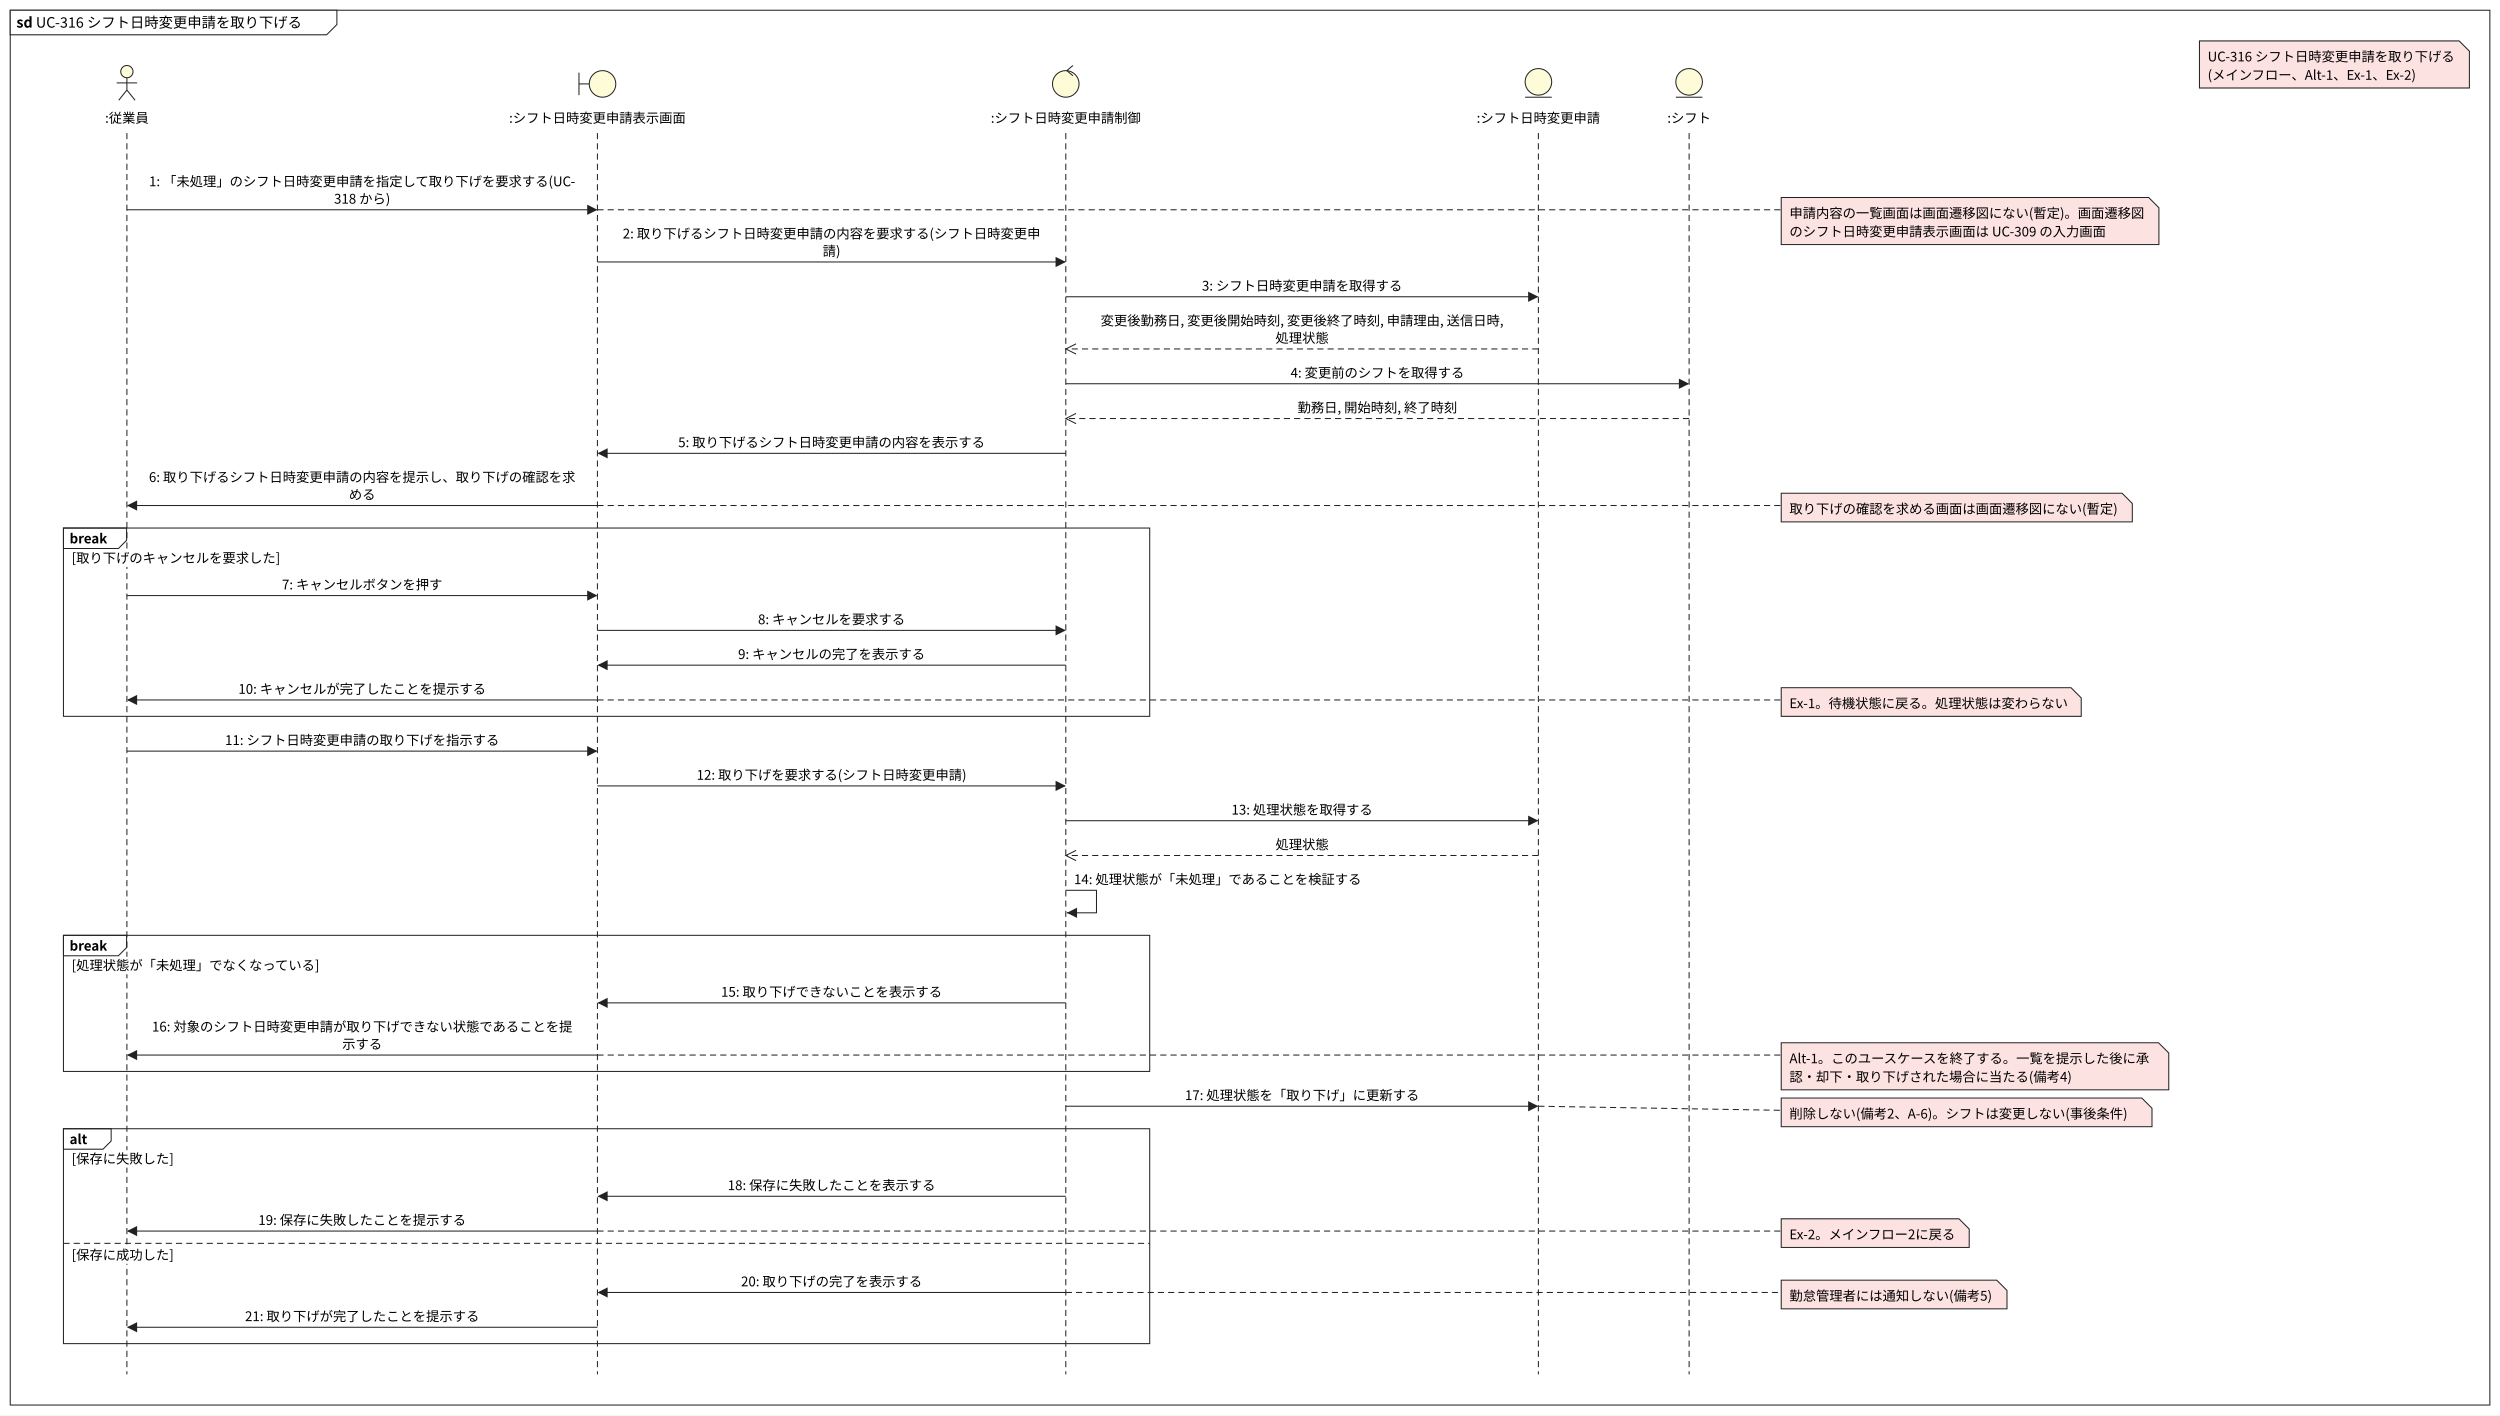
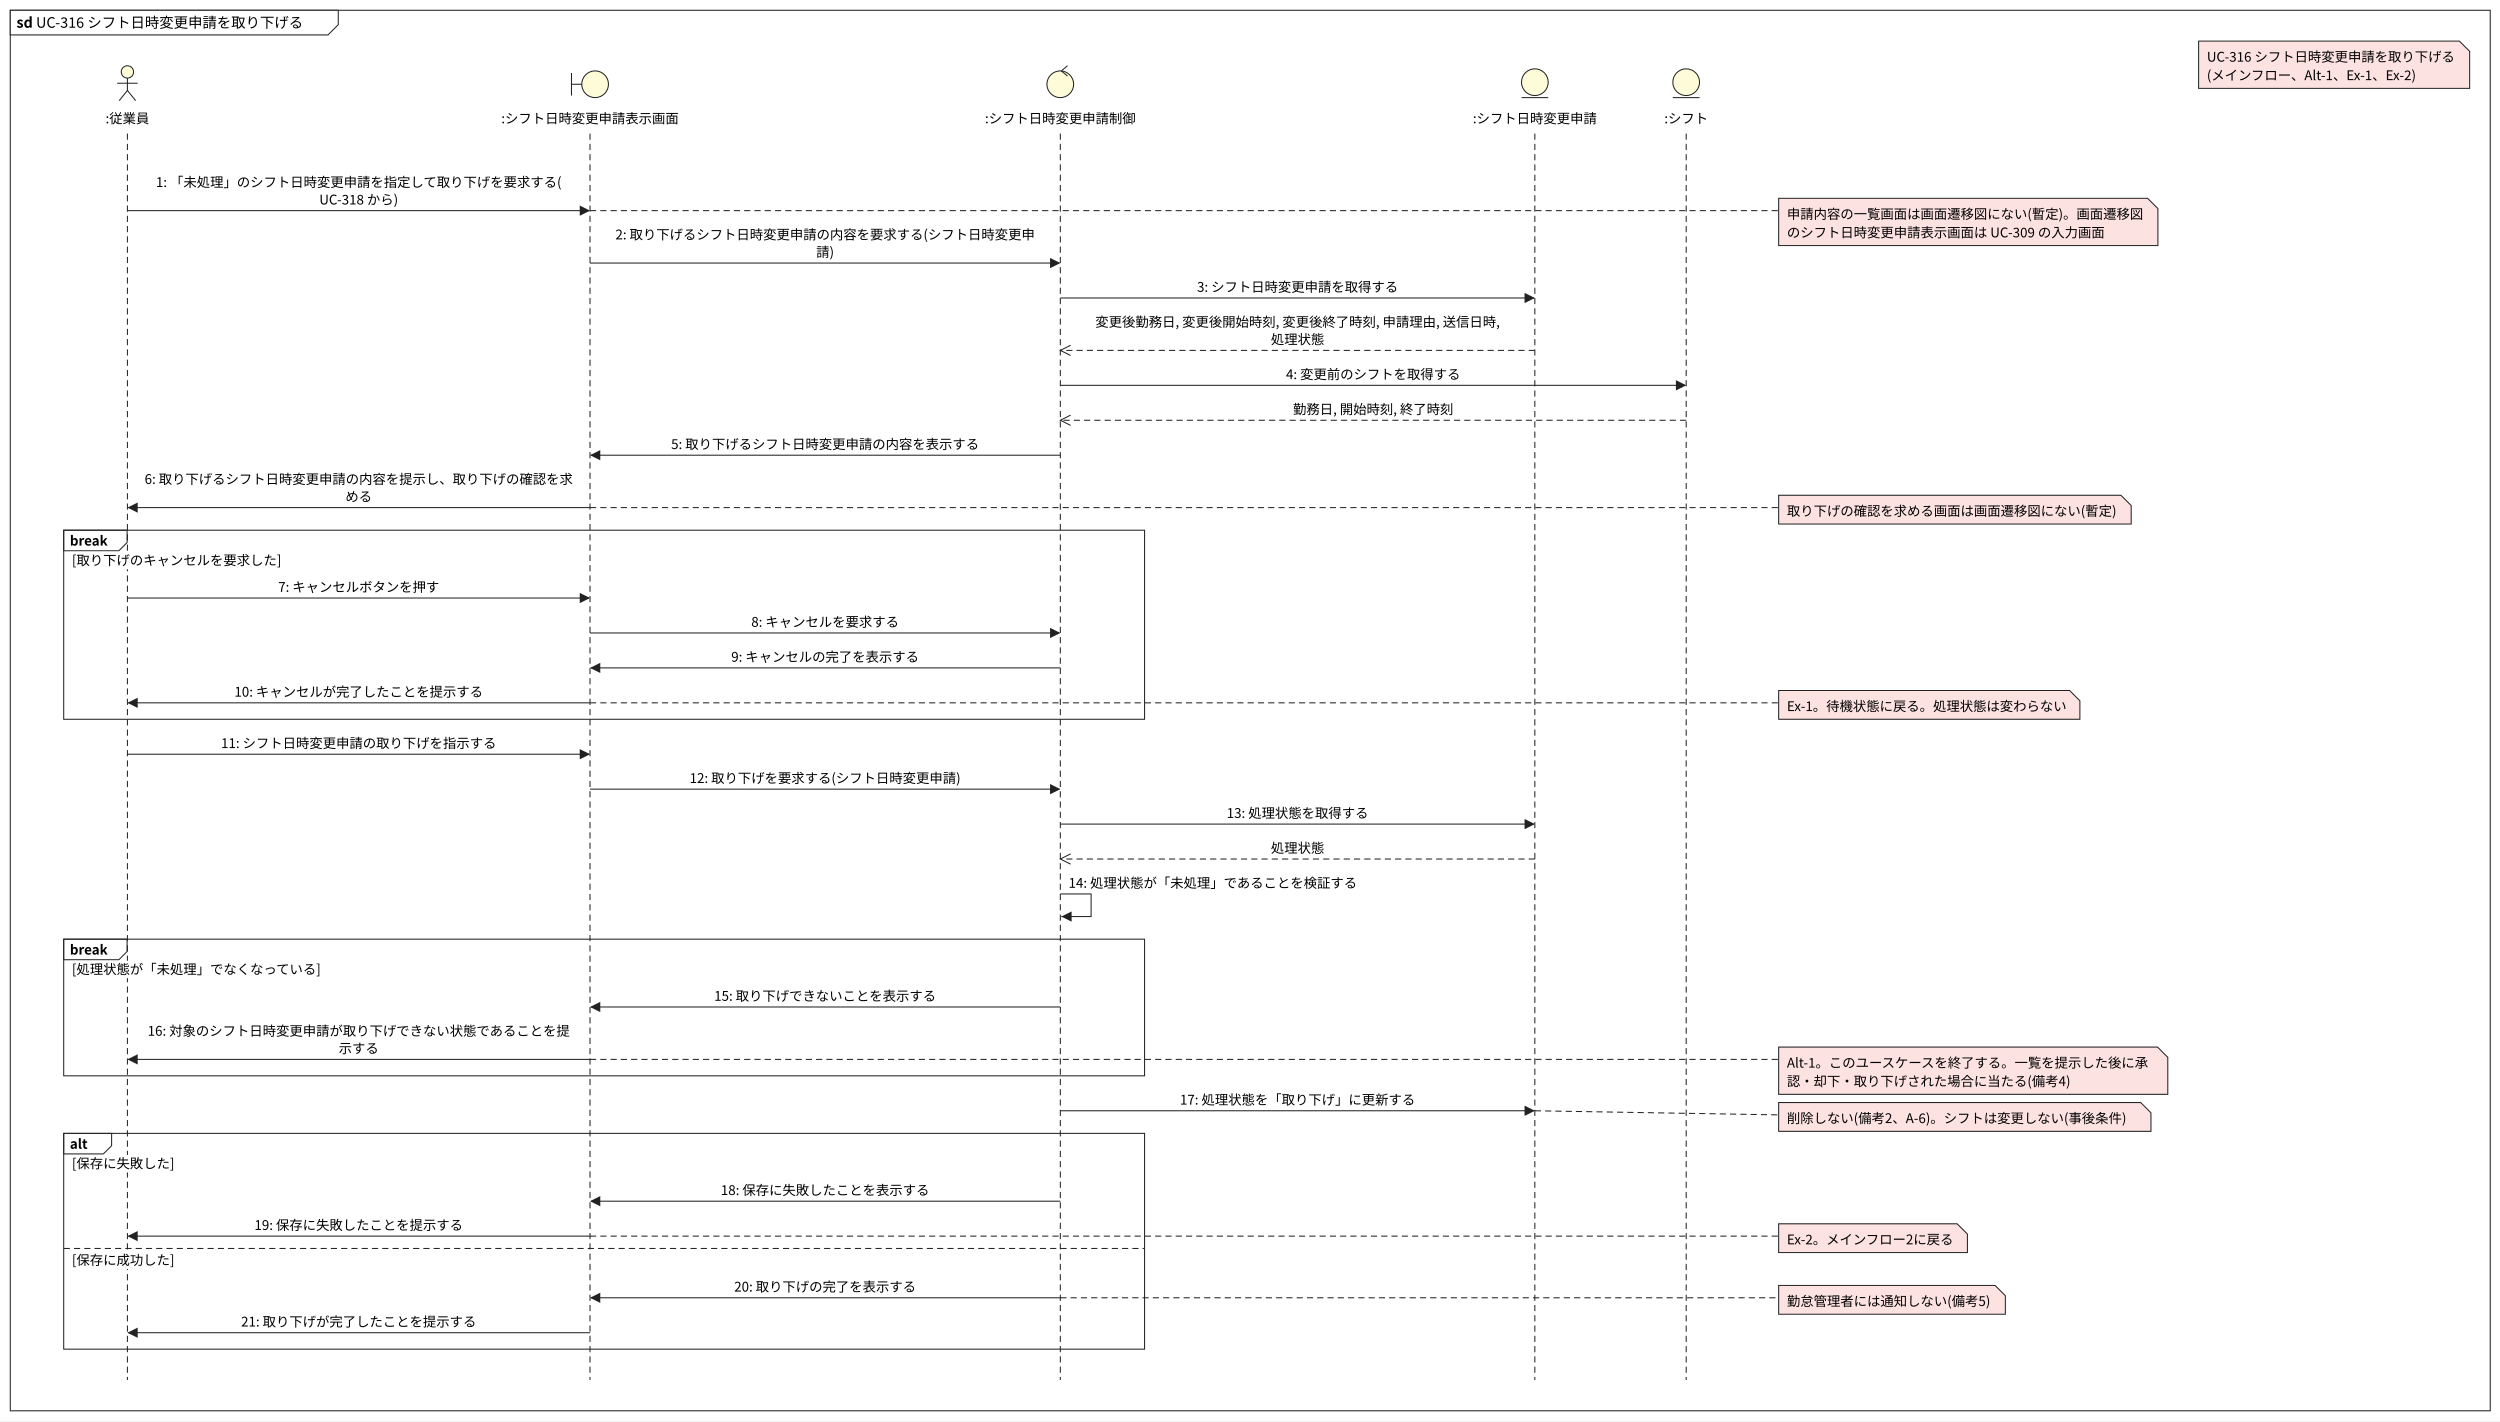
- <svg xmlns="http://www.w3.org/2000/svg" width="2443" height="1383" viewBox="0 0 2443 1383" font-family="'Noto Sans CJK JP','Noto Sans JP','Hiragino Sans','Yu Gothic','Meiryo','IPAGothic',sans-serif">
+ <svg xmlns="http://www.w3.org/2000/svg" width="2433" height="1383" viewBox="0 0 2433 1383" font-family="'Noto Sans CJK JP','Noto Sans JP','Hiragino Sans','Yu Gothic','Meiryo','IPAGothic',sans-serif">
  <rect width="100%" height="100%" fill="#fff" />
-   <rect x="10" y="10" width="2423.1" height="1363.0" fill="none" stroke="#222" />
+   <rect x="10" y="10" width="2413.5" height="1363.0" fill="none" stroke="#222" />
  <path d="M10 10 H329.2 V24 L319.2 34 H10 Z" fill="#fff" stroke="#222" />
-   <line x1="124.0" y1="205.0" x2="582.8" y2="205.0" stroke="#222" stroke-width="1" />
-   <polygon points="583.8,205.0 573.8,200.0 573.8,210.0" fill="#222" />
-   <line x1="583.8" y1="205.0" x2="1740.6" y2="205.0" stroke="#222" stroke-width="1" stroke-dasharray="6 4" />
-   <line x1="583.8" y1="256.0" x2="1040.5" y2="256.0" stroke="#222" stroke-width="1" />
-   <polygon points="1041.5,256.0 1031.5,251.0 1031.5,261.0" fill="#222" />
-   <line x1="1041.5" y1="290.0" x2="1502.3" y2="290.0" stroke="#222" stroke-width="1" />
-   <polygon points="1503.3,290.0 1493.3,285.0 1493.3,295.0" fill="#222" />
-   <line x1="1503.3" y1="341.0" x2="1042.5" y2="341.0" stroke="#222" stroke-width="1" stroke-dasharray="6 4" />
-   <polyline points="1051.5,336.0 1041.5,341.0 1051.5,346.0" fill="none" stroke="#222" />
-   <line x1="1041.5" y1="375.0" x2="1649.6" y2="375.0" stroke="#222" stroke-width="1" />
-   <polygon points="1650.6,375.0 1640.6,370.0 1640.6,380.0" fill="#222" />
-   <line x1="1650.6" y1="409.0" x2="1042.5" y2="409.0" stroke="#222" stroke-width="1" stroke-dasharray="6 4" />
-   <polyline points="1051.5,404.0 1041.5,409.0 1051.5,414.0" fill="none" stroke="#222" />
-   <line x1="1041.5" y1="443.0" x2="584.8" y2="443.0" stroke="#222" stroke-width="1" />
-   <polygon points="583.8,443.0 593.8,438.0 593.8,448.0" fill="#222" />
-   <line x1="583.8" y1="494.0" x2="125.0" y2="494.0" stroke="#222" stroke-width="1" />
+   <line x1="124.0" y1="205.0" x2="573.2" y2="205.0" stroke="#222" stroke-width="1" />
+   <polygon points="574.2,205.0 564.2,200.0 564.2,210.0" fill="#222" />
+   <line x1="574.2" y1="205.0" x2="1731.0" y2="205.0" stroke="#222" stroke-width="1" stroke-dasharray="6 4" />
+   <line x1="574.2" y1="256.0" x2="1030.9" y2="256.0" stroke="#222" stroke-width="1" />
+   <polygon points="1031.9,256.0 1021.9,251.0 1021.9,261.0" fill="#222" />
+   <line x1="1031.9" y1="290.0" x2="1492.7" y2="290.0" stroke="#222" stroke-width="1" />
+   <polygon points="1493.7,290.0 1483.7,285.0 1483.7,295.0" fill="#222" />
+   <line x1="1493.7" y1="341.0" x2="1032.9" y2="341.0" stroke="#222" stroke-width="1" stroke-dasharray="6 4" />
+   <polyline points="1041.9,336.0 1031.9,341.0 1041.9,346.0" fill="none" stroke="#222" />
+   <line x1="1031.9" y1="375.0" x2="1640.0" y2="375.0" stroke="#222" stroke-width="1" />
+   <polygon points="1641.0,375.0 1631.0,370.0 1631.0,380.0" fill="#222" />
+   <line x1="1641.0" y1="409.0" x2="1032.9" y2="409.0" stroke="#222" stroke-width="1" stroke-dasharray="6 4" />
+   <polyline points="1041.9,404.0 1031.9,409.0 1041.9,414.0" fill="none" stroke="#222" />
+   <line x1="1031.9" y1="443.0" x2="575.2" y2="443.0" stroke="#222" stroke-width="1" />
+   <polygon points="574.2,443.0 584.2,438.0 584.2,448.0" fill="#222" />
+   <line x1="574.2" y1="494.0" x2="125.0" y2="494.0" stroke="#222" stroke-width="1" />
  <polygon points="124.0,494.0 134.0,489.0 134.0,499.0" fill="#222" />
-   <line x1="583.8" y1="494.0" x2="1740.6" y2="494.0" stroke="#222" stroke-width="1" stroke-dasharray="6 4" />
+   <line x1="574.2" y1="494.0" x2="1731.0" y2="494.0" stroke="#222" stroke-width="1" stroke-dasharray="6 4" />
  <path d="M62 516 H123.7 V528 L115.7 536 H62 Z" fill="#fff" stroke="#222" />
-   <line x1="124.0" y1="582.0" x2="582.8" y2="582.0" stroke="#222" stroke-width="1" />
-   <polygon points="583.8,582.0 573.8,577.0 573.8,587.0" fill="#222" />
-   <line x1="583.8" y1="616.0" x2="1040.5" y2="616.0" stroke="#222" stroke-width="1" />
-   <polygon points="1041.5,616.0 1031.5,611.0 1031.5,621.0" fill="#222" />
-   <line x1="1041.5" y1="650.0" x2="584.8" y2="650.0" stroke="#222" stroke-width="1" />
-   <polygon points="583.8,650.0 593.8,645.0 593.8,655.0" fill="#222" />
-   <line x1="583.8" y1="684.0" x2="125.0" y2="684.0" stroke="#222" stroke-width="1" />
+   <line x1="124.0" y1="582.0" x2="573.2" y2="582.0" stroke="#222" stroke-width="1" />
+   <polygon points="574.2,582.0 564.2,577.0 564.2,587.0" fill="#222" />
+   <line x1="574.2" y1="616.0" x2="1030.9" y2="616.0" stroke="#222" stroke-width="1" />
+   <polygon points="1031.9,616.0 1021.9,611.0 1021.9,621.0" fill="#222" />
+   <line x1="1031.9" y1="650.0" x2="575.2" y2="650.0" stroke="#222" stroke-width="1" />
+   <polygon points="574.2,650.0 584.2,645.0 584.2,655.0" fill="#222" />
+   <line x1="574.2" y1="684.0" x2="125.0" y2="684.0" stroke="#222" stroke-width="1" />
  <polygon points="124.0,684.0 134.0,679.0 134.0,689.0" fill="#222" />
-   <line x1="583.8" y1="684.0" x2="1740.6" y2="684.0" stroke="#222" stroke-width="1" stroke-dasharray="6 4" />
-   <rect x="62.0" y="516.0" width="1061.5" height="184.0" rx="0" fill="none" stroke="#222" />
-   <line x1="124.0" y1="734.0" x2="582.8" y2="734.0" stroke="#222" stroke-width="1" />
-   <polygon points="583.8,734.0 573.8,729.0 573.8,739.0" fill="#222" />
-   <line x1="583.8" y1="768.0" x2="1040.5" y2="768.0" stroke="#222" stroke-width="1" />
-   <polygon points="1041.5,768.0 1031.5,763.0 1031.5,773.0" fill="#222" />
-   <line x1="1041.5" y1="802.0" x2="1502.3" y2="802.0" stroke="#222" stroke-width="1" />
-   <polygon points="1503.3,802.0 1493.3,797.0 1493.3,807.0" fill="#222" />
-   <line x1="1503.3" y1="836.0" x2="1042.5" y2="836.0" stroke="#222" stroke-width="1" stroke-dasharray="6 4" />
-   <polyline points="1051.5,831.0 1041.5,836.0 1051.5,841.0" fill="none" stroke="#222" />
-   <polyline points="1041.48,870 1071.48,870 1071.48,892 1042.48,892" fill="none" stroke="#222" />
-   <polygon points="1042.5,892.0 1052.5,887.0 1052.5,897.0" fill="#222" />
+   <line x1="574.2" y1="684.0" x2="1731.0" y2="684.0" stroke="#222" stroke-width="1" stroke-dasharray="6 4" />
+   <rect x="62.0" y="516.0" width="1051.9" height="184.0" rx="0" fill="none" stroke="#222" />
+   <line x1="124.0" y1="734.0" x2="573.2" y2="734.0" stroke="#222" stroke-width="1" />
+   <polygon points="574.2,734.0 564.2,729.0 564.2,739.0" fill="#222" />
+   <line x1="574.2" y1="768.0" x2="1030.9" y2="768.0" stroke="#222" stroke-width="1" />
+   <polygon points="1031.9,768.0 1021.9,763.0 1021.9,773.0" fill="#222" />
+   <line x1="1031.9" y1="802.0" x2="1492.7" y2="802.0" stroke="#222" stroke-width="1" />
+   <polygon points="1493.7,802.0 1483.7,797.0 1483.7,807.0" fill="#222" />
+   <line x1="1493.7" y1="836.0" x2="1032.9" y2="836.0" stroke="#222" stroke-width="1" stroke-dasharray="6 4" />
+   <polyline points="1041.9,831.0 1031.9,836.0 1041.9,841.0" fill="none" stroke="#222" />
+   <polyline points="1031.86,870 1061.86,870 1061.86,892 1032.86,892" fill="none" stroke="#222" />
+   <polygon points="1032.9,892.0 1042.9,887.0 1042.9,897.0" fill="#222" />
  <path d="M62 914 H123.7 V926 L115.7 934 H62 Z" fill="#fff" stroke="#222" />
-   <line x1="1041.5" y1="980.0" x2="584.8" y2="980.0" stroke="#222" stroke-width="1" />
-   <polygon points="583.8,980.0 593.8,975.0 593.8,985.0" fill="#222" />
-   <line x1="583.8" y1="1031.0" x2="125.0" y2="1031.0" stroke="#222" stroke-width="1" />
+   <line x1="1031.9" y1="980.0" x2="575.2" y2="980.0" stroke="#222" stroke-width="1" />
+   <polygon points="574.2,980.0 584.2,975.0 584.2,985.0" fill="#222" />
+   <line x1="574.2" y1="1031.0" x2="125.0" y2="1031.0" stroke="#222" stroke-width="1" />
  <polygon points="124.0,1031.0 134.0,1026.0 134.0,1036.0" fill="#222" />
-   <line x1="583.8" y1="1031.0" x2="1740.6" y2="1031.0" stroke="#222" stroke-width="1" stroke-dasharray="6 4" />
-   <rect x="62.0" y="914.0" width="1061.5" height="133.0" rx="0" fill="none" stroke="#222" />
-   <line x1="1041.5" y1="1081.0" x2="1502.3" y2="1081.0" stroke="#222" stroke-width="1" />
-   <polygon points="1503.3,1081.0 1493.3,1076.0 1493.3,1086.0" fill="#222" />
-   <line x1="1503.3" y1="1081.0" x2="1740.6" y2="1085.0" stroke="#222" stroke-width="1" stroke-dasharray="6 4" />
+   <line x1="574.2" y1="1031.0" x2="1731.0" y2="1031.0" stroke="#222" stroke-width="1" stroke-dasharray="6 4" />
+   <rect x="62.0" y="914.0" width="1051.9" height="133.0" rx="0" fill="none" stroke="#222" />
+   <line x1="1031.9" y1="1081.0" x2="1492.7" y2="1081.0" stroke="#222" stroke-width="1" />
+   <polygon points="1493.7,1081.0 1483.7,1076.0 1483.7,1086.0" fill="#222" />
+   <line x1="1493.7" y1="1081.0" x2="1731.0" y2="1085.0" stroke="#222" stroke-width="1" stroke-dasharray="6 4" />
  <path d="M62 1103 H108.62 V1115 L100.62 1123 H62 Z" fill="#fff" stroke="#222" />
-   <line x1="1041.5" y1="1169.0" x2="584.8" y2="1169.0" stroke="#222" stroke-width="1" />
-   <polygon points="583.8,1169.0 593.8,1164.0 593.8,1174.0" fill="#222" />
-   <line x1="583.8" y1="1203.0" x2="125.0" y2="1203.0" stroke="#222" stroke-width="1" />
+   <line x1="1031.9" y1="1169.0" x2="575.2" y2="1169.0" stroke="#222" stroke-width="1" />
+   <polygon points="574.2,1169.0 584.2,1164.0 584.2,1174.0" fill="#222" />
+   <line x1="574.2" y1="1203.0" x2="125.0" y2="1203.0" stroke="#222" stroke-width="1" />
  <polygon points="124.0,1203.0 134.0,1198.0 134.0,1208.0" fill="#222" />
-   <line x1="583.8" y1="1203.0" x2="1740.6" y2="1203.0" stroke="#222" stroke-width="1" stroke-dasharray="6 4" />
-   <line x1="1041.5" y1="1263.0" x2="584.8" y2="1263.0" stroke="#222" stroke-width="1" />
-   <polygon points="583.8,1263.0 593.8,1258.0 593.8,1268.0" fill="#222" />
-   <line x1="1041.5" y1="1263.0" x2="1740.6" y2="1263.0" stroke="#222" stroke-width="1" stroke-dasharray="6 4" />
-   <line x1="583.8" y1="1297.0" x2="125.0" y2="1297.0" stroke="#222" stroke-width="1" />
+   <line x1="574.2" y1="1203.0" x2="1731.0" y2="1203.0" stroke="#222" stroke-width="1" stroke-dasharray="6 4" />
+   <line x1="1031.9" y1="1263.0" x2="575.2" y2="1263.0" stroke="#222" stroke-width="1" />
+   <polygon points="574.2,1263.0 584.2,1258.0 584.2,1268.0" fill="#222" />
+   <line x1="1031.9" y1="1263.0" x2="1731.0" y2="1263.0" stroke="#222" stroke-width="1" stroke-dasharray="6 4" />
+   <line x1="574.2" y1="1297.0" x2="125.0" y2="1297.0" stroke="#222" stroke-width="1" />
  <polygon points="124.0,1297.0 134.0,1292.0 134.0,1302.0" fill="#222" />
-   <rect x="62.0" y="1103.0" width="1061.5" height="210.0" rx="0" fill="none" stroke="#222" />
-   <line x1="62.0" y1="1215.0" x2="1123.5" y2="1215.0" stroke="#222" stroke-width="1" stroke-dasharray="6 4" />
+   <rect x="62.0" y="1103.0" width="1051.9" height="210.0" rx="0" fill="none" stroke="#222" />
+   <line x1="62.0" y1="1215.0" x2="1113.9" y2="1215.0" stroke="#222" stroke-width="1" stroke-dasharray="6 4" />
  <circle cx="124" cy="70" r="6" fill="#fefbd8" stroke="#222" />
  <path d="M124 76 V88 M114 81 H134 M124 88 L116 98 M124 88 L132 98" fill="none" stroke="#222" />
  <line x1="124.0" y1="130.0" x2="124.0" y2="1343.0" stroke="#222" stroke-width="1" stroke-dasharray="6 4" />
-   <circle cx="588.78" cy="82" r="13" fill="#fefbd8" stroke="#222" />
-   <path d="M575.78 82 H565.78 M565.78 71 V93" fill="none" stroke="#222" />
-   <line x1="583.8" y1="130.0" x2="583.8" y2="1343.0" stroke="#222" stroke-width="1" stroke-dasharray="6 4" />
-   <circle cx="1041.48" cy="82" r="13" fill="#fefbd8" stroke="#222" />
-   <path d="M1042.48 69 l6 -5 M1042.48 69 l6 5" fill="none" stroke="#222" />
-   <line x1="1041.5" y1="130.0" x2="1041.5" y2="1343.0" stroke="#222" stroke-width="1" stroke-dasharray="6 4" />
-   <circle cx="1503.34" cy="80" r="13" fill="#fefbd8" stroke="#222" />
-   <path d="M1490.34 95 H1516.34" fill="none" stroke="#222" />
-   <line x1="1503.3" y1="130.0" x2="1503.3" y2="1343.0" stroke="#222" stroke-width="1" stroke-dasharray="6 4" />
-   <circle cx="1650.61" cy="80" r="13" fill="#fefbd8" stroke="#222" />
-   <path d="M1637.61 95 H1663.61" fill="none" stroke="#222" />
-   <line x1="1650.6" y1="130.0" x2="1650.6" y2="1343.0" stroke="#222" stroke-width="1" stroke-dasharray="6 4" />
-   <rect x="137.0" y="169.0" width="433.8" height="17.0" fill="#fff" />
-   <text x="353.9" y="182.0" font-size="13" text-anchor="middle">1: 「未処理」のシフト日時変更申請を指定して取り下げを要求する(UC-</text>
-   <rect x="320.0" y="186.0" width="67.7" height="17.0" fill="#fff" />
-   <text x="353.9" y="199.0" font-size="13" text-anchor="middle">318 から)</text>
-   <rect x="600.5" y="220.0" width="424.2" height="17.0" fill="#fff" />
-   <text x="812.6" y="233.0" font-size="13" text-anchor="middle">2: 取り下げるシフト日時変更申請の内容を要求する(シフト日時変更申</text>
-   <rect x="800.4" y="237.0" width="24.5" height="17.0" fill="#fff" />
-   <text x="812.6" y="250.0" font-size="13" text-anchor="middle">請)</text>
-   <rect x="1168.1" y="271.0" width="208.6" height="17.0" fill="#fff" />
-   <text x="1272.4" y="284.0" font-size="13" text-anchor="middle">3: シフト日時変更申請を取得する</text>
-   <rect x="1054.5" y="305.0" width="435.9" height="17.0" fill="#fff" />
-   <text x="1272.4" y="318.0" font-size="13" text-anchor="middle">変更後勤務日, 変更後開始時刻, 変更後終了時刻, 申請理由, 送信日時,</text>
-   <rect x="1240.6" y="322.0" width="63.5" height="17.0" fill="#fff" />
-   <text x="1272.4" y="335.0" font-size="13" text-anchor="middle"> 処理状態</text>
-   <rect x="1254.7" y="356.0" width="182.6" height="17.0" fill="#fff" />
-   <text x="1346.0" y="369.0" font-size="13" text-anchor="middle">4: 変更前のシフトを取得する</text>
-   <rect x="1257.5" y="390.0" width="177.2" height="17.0" fill="#fff" />
-   <text x="1346.0" y="403.0" font-size="13" text-anchor="middle">勤務日, 開始時刻, 終了時刻</text>
-   <rect x="656.3" y="424.0" width="312.6" height="17.0" fill="#fff" />
-   <text x="812.6" y="437.0" font-size="13" text-anchor="middle">5: 取り下げるシフト日時変更申請の内容を表示する</text>
-   <rect x="139.1" y="458.0" width="429.6" height="17.0" fill="#fff" />
-   <text x="353.9" y="471.0" font-size="13" text-anchor="middle">6: 取り下げるシフト日時変更申請の内容を提示し、取り下げの確認を求</text>
-   <rect x="338.9" y="475.0" width="30.0" height="17.0" fill="#fff" />
-   <text x="353.9" y="488.0" font-size="13" text-anchor="middle">める</text>
+   <circle cx="579.16" cy="82" r="13" fill="#fefbd8" stroke="#222" />
+   <path d="M566.16 82 H556.16 M556.16 71 V93" fill="none" stroke="#222" />
+   <line x1="574.2" y1="130.0" x2="574.2" y2="1343.0" stroke="#222" stroke-width="1" stroke-dasharray="6 4" />
+   <circle cx="1031.86" cy="82" r="13" fill="#fefbd8" stroke="#222" />
+   <path d="M1032.86 69 l6 -5 M1032.86 69 l6 5" fill="none" stroke="#222" />
+   <line x1="1031.9" y1="130.0" x2="1031.9" y2="1343.0" stroke="#222" stroke-width="1" stroke-dasharray="6 4" />
+   <circle cx="1493.72" cy="80" r="13" fill="#fefbd8" stroke="#222" />
+   <path d="M1480.72 95 H1506.72" fill="none" stroke="#222" />
+   <line x1="1493.7" y1="130.0" x2="1493.7" y2="1343.0" stroke="#222" stroke-width="1" stroke-dasharray="6 4" />
+   <circle cx="1640.99" cy="80" r="13" fill="#fefbd8" stroke="#222" />
+   <path d="M1627.99 95 H1653.99" fill="none" stroke="#222" />
+   <line x1="1641.0" y1="130.0" x2="1641.0" y2="1343.0" stroke="#222" stroke-width="1" stroke-dasharray="6 4" />
+   <rect x="143.5" y="169.0" width="411.2" height="17.0" fill="#fff" />
+   <text x="349.1" y="182.0" font-size="13" text-anchor="middle">1: 「未処理」のシフト日時変更申請を指定して取り下げを要求する(</text>
+   <rect x="303.9" y="186.0" width="90.3" height="17.0" fill="#fff" />
+   <text x="349.1" y="199.0" font-size="13" text-anchor="middle">UC-318 から)</text>
+   <rect x="590.9" y="220.0" width="424.2" height="17.0" fill="#fff" />
+   <text x="803.0" y="233.0" font-size="13" text-anchor="middle">2: 取り下げるシフト日時変更申請の内容を要求する(シフト日時変更申</text>
+   <rect x="790.7" y="237.0" width="24.5" height="17.0" fill="#fff" />
+   <text x="803.0" y="250.0" font-size="13" text-anchor="middle">請)</text>
+   <rect x="1158.5" y="271.0" width="208.6" height="17.0" fill="#fff" />
+   <text x="1262.8" y="284.0" font-size="13" text-anchor="middle">3: シフト日時変更申請を取得する</text>
+   <rect x="1044.9" y="305.0" width="435.9" height="17.0" fill="#fff" />
+   <text x="1262.8" y="318.0" font-size="13" text-anchor="middle">変更後勤務日, 変更後開始時刻, 変更後終了時刻, 申請理由, 送信日時,</text>
+   <rect x="1231.0" y="322.0" width="63.5" height="17.0" fill="#fff" />
+   <text x="1262.8" y="335.0" font-size="13" text-anchor="middle"> 処理状態</text>
+   <rect x="1245.1" y="356.0" width="182.6" height="17.0" fill="#fff" />
+   <text x="1336.4" y="369.0" font-size="13" text-anchor="middle">4: 変更前のシフトを取得する</text>
+   <rect x="1247.8" y="390.0" width="177.2" height="17.0" fill="#fff" />
+   <text x="1336.4" y="403.0" font-size="13" text-anchor="middle">勤務日, 開始時刻, 終了時刻</text>
+   <rect x="646.7" y="424.0" width="312.6" height="17.0" fill="#fff" />
+   <text x="803.0" y="437.0" font-size="13" text-anchor="middle">5: 取り下げるシフト日時変更申請の内容を表示する</text>
+   <rect x="134.3" y="458.0" width="429.6" height="17.0" fill="#fff" />
+   <text x="349.1" y="471.0" font-size="13" text-anchor="middle">6: 取り下げるシフト日時変更申請の内容を提示し、取り下げの確認を求</text>
+   <rect x="334.1" y="475.0" width="30.0" height="17.0" fill="#fff" />
+   <text x="349.1" y="488.0" font-size="13" text-anchor="middle">める</text>
  <text x="68.0" y="531.0" font-size="13" text-anchor="start" font-weight="bold">break</text>
  <rect x="68.0" y="537.0" width="214.1" height="17.0" fill="#fff" />
  <text x="70.0" y="550.0" font-size="13" text-anchor="start">[取り下げのキャンセルを要求した]</text>
-   <rect x="269.1" y="563.0" width="169.6" height="17.0" fill="#fff" />
-   <text x="353.9" y="576.0" font-size="13" text-anchor="middle">7: キャンセルボタンを押す</text>
-   <rect x="734.3" y="597.0" width="156.6" height="17.0" fill="#fff" />
-   <text x="812.6" y="610.0" font-size="13" text-anchor="middle">8: キャンセルを要求する</text>
-   <rect x="714.8" y="631.0" width="195.6" height="17.0" fill="#fff" />
-   <text x="812.6" y="644.0" font-size="13" text-anchor="middle">9: キャンセルの完了を表示する</text>
-   <rect x="226.3" y="665.0" width="255.2" height="17.0" fill="#fff" />
-   <text x="353.9" y="678.0" font-size="13" text-anchor="middle">10: キャンセルが完了したことを提示する</text>
-   <rect x="213.3" y="715.0" width="281.2" height="17.0" fill="#fff" />
-   <text x="353.9" y="728.0" font-size="13" text-anchor="middle">11: シフト日時変更申請の取り下げを指示する</text>
-   <rect x="671.0" y="749.0" width="283.2" height="17.0" fill="#fff" />
-   <text x="812.6" y="762.0" font-size="13" text-anchor="middle">12: 取り下げを要求する(シフト日時変更申請)</text>
-   <rect x="1196.8" y="783.0" width="151.2" height="17.0" fill="#fff" />
-   <text x="1272.4" y="796.0" font-size="13" text-anchor="middle">13: 処理状態を取得する</text>
-   <rect x="1244.4" y="817.0" width="56.0" height="17.0" fill="#fff" />
-   <text x="1272.4" y="830.0" font-size="13" text-anchor="middle">処理状態</text>
-   <rect x="1047.5" y="851.0" width="294.2" height="17.0" fill="#fff" />
-   <text x="1049.5" y="864.0" font-size="13" text-anchor="start">14: 処理状態が「未処理」であることを検証する</text>
+   <rect x="264.3" y="563.0" width="169.6" height="17.0" fill="#fff" />
+   <text x="349.1" y="576.0" font-size="13" text-anchor="middle">7: キャンセルボタンを押す</text>
+   <rect x="724.7" y="597.0" width="156.6" height="17.0" fill="#fff" />
+   <text x="803.0" y="610.0" font-size="13" text-anchor="middle">8: キャンセルを要求する</text>
+   <rect x="705.2" y="631.0" width="195.6" height="17.0" fill="#fff" />
+   <text x="803.0" y="644.0" font-size="13" text-anchor="middle">9: キャンセルの完了を表示する</text>
+   <rect x="221.5" y="665.0" width="255.2" height="17.0" fill="#fff" />
+   <text x="349.1" y="678.0" font-size="13" text-anchor="middle">10: キャンセルが完了したことを提示する</text>
+   <rect x="208.5" y="715.0" width="281.2" height="17.0" fill="#fff" />
+   <text x="349.1" y="728.0" font-size="13" text-anchor="middle">11: シフト日時変更申請の取り下げを指示する</text>
+   <rect x="661.4" y="749.0" width="283.2" height="17.0" fill="#fff" />
+   <text x="803.0" y="762.0" font-size="13" text-anchor="middle">12: 取り下げを要求する(シフト日時変更申請)</text>
+   <rect x="1187.2" y="783.0" width="151.2" height="17.0" fill="#fff" />
+   <text x="1262.8" y="796.0" font-size="13" text-anchor="middle">13: 処理状態を取得する</text>
+   <rect x="1234.8" y="817.0" width="56.0" height="17.0" fill="#fff" />
+   <text x="1262.8" y="830.0" font-size="13" text-anchor="middle">処理状態</text>
+   <rect x="1037.9" y="851.0" width="294.2" height="17.0" fill="#fff" />
+   <text x="1039.9" y="864.0" font-size="13" text-anchor="start">14: 処理状態が「未処理」であることを検証する</text>
  <text x="68.0" y="929.0" font-size="13" text-anchor="start" font-weight="bold">break</text>
  <rect x="68.0" y="935.0" width="253.1" height="17.0" fill="#fff" />
  <text x="70.0" y="948.0" font-size="13" text-anchor="start">[処理状態が「未処理」でなくなっている]</text>
-   <rect x="698.0" y="961.0" width="229.2" height="17.0" fill="#fff" />
-   <text x="812.6" y="974.0" font-size="13" text-anchor="middle">15: 取り下げできないことを表示する</text>
-   <rect x="141.8" y="995.0" width="424.2" height="17.0" fill="#fff" />
-   <text x="353.9" y="1008.0" font-size="13" text-anchor="middle">16: 対象のシフト日時変更申請が取り下げできない状態であることを提</text>
-   <rect x="332.4" y="1012.0" width="43.0" height="17.0" fill="#fff" />
-   <text x="353.9" y="1025.0" font-size="13" text-anchor="middle">示する</text>
-   <rect x="1151.3" y="1062.0" width="242.2" height="17.0" fill="#fff" />
-   <text x="1272.4" y="1075.0" font-size="13" text-anchor="middle">17: 処理状態を「取り下げ」に更新する</text>
+   <rect x="688.4" y="961.0" width="229.2" height="17.0" fill="#fff" />
+   <text x="803.0" y="974.0" font-size="13" text-anchor="middle">15: 取り下げできないことを表示する</text>
+   <rect x="137.0" y="995.0" width="424.2" height="17.0" fill="#fff" />
+   <text x="349.1" y="1008.0" font-size="13" text-anchor="middle">16: 対象のシフト日時変更申請が取り下げできない状態であることを提</text>
+   <rect x="327.6" y="1012.0" width="43.0" height="17.0" fill="#fff" />
+   <text x="349.1" y="1025.0" font-size="13" text-anchor="middle">示する</text>
+   <rect x="1141.7" y="1062.0" width="242.2" height="17.0" fill="#fff" />
+   <text x="1262.8" y="1075.0" font-size="13" text-anchor="middle">17: 処理状態を「取り下げ」に更新する</text>
  <text x="68.0" y="1118.0" font-size="13" text-anchor="start" font-weight="bold">alt</text>
  <rect x="68.0" y="1124.0" width="110.1" height="17.0" fill="#fff" />
  <text x="70.0" y="1137.0" font-size="13" text-anchor="start">[保存に失敗した]</text>
-   <rect x="704.5" y="1150.0" width="216.2" height="17.0" fill="#fff" />
-   <text x="812.6" y="1163.0" font-size="13" text-anchor="middle">18: 保存に失敗したことを表示する</text>
-   <rect x="245.8" y="1184.0" width="216.2" height="17.0" fill="#fff" />
-   <text x="353.9" y="1197.0" font-size="13" text-anchor="middle">19: 保存に失敗したことを提示する</text>
+   <rect x="694.9" y="1150.0" width="216.2" height="17.0" fill="#fff" />
+   <text x="803.0" y="1163.0" font-size="13" text-anchor="middle">18: 保存に失敗したことを表示する</text>
+   <rect x="241.0" y="1184.0" width="216.2" height="17.0" fill="#fff" />
+   <text x="349.1" y="1197.0" font-size="13" text-anchor="middle">19: 保存に失敗したことを提示する</text>
  <rect x="68.0" y="1218.0" width="110.1" height="17.0" fill="#fff" />
  <text x="70.0" y="1231.0" font-size="13" text-anchor="start">[保存に成功した]</text>
-   <rect x="717.5" y="1244.0" width="190.2" height="17.0" fill="#fff" />
-   <text x="812.6" y="1257.0" font-size="13" text-anchor="middle">20: 取り下げの完了を表示する</text>
-   <rect x="232.8" y="1278.0" width="242.2" height="17.0" fill="#fff" />
-   <text x="353.9" y="1291.0" font-size="13" text-anchor="middle">21: 取り下げが完了したことを提示する</text>
+   <rect x="707.9" y="1244.0" width="190.2" height="17.0" fill="#fff" />
+   <text x="803.0" y="1257.0" font-size="13" text-anchor="middle">20: 取り下げの完了を表示する</text>
+   <rect x="228.0" y="1278.0" width="242.2" height="17.0" fill="#fff" />
+   <text x="349.1" y="1291.0" font-size="13" text-anchor="middle">21: 取り下げが完了したことを提示する</text>
  <text x="124.0" y="120.0" font-size="13" text-anchor="middle">:従業員</text>
-   <text x="583.8" y="120.0" font-size="13" text-anchor="middle">:シフト日時変更申請表示画面</text>
-   <text x="1041.5" y="120.0" font-size="13" text-anchor="middle">:シフト日時変更申請制御</text>
-   <text x="1503.3" y="120.0" font-size="13" text-anchor="middle">:シフト日時変更申請</text>
-   <text x="1650.6" y="120.0" font-size="13" text-anchor="middle">:シフト</text>
-   <path d="M1740.61 193 H2099.69 L2109.69 203 V239 H1740.61 Z" fill="#fde2e2" stroke="#222" />
-   <text x="1748.6" y="213.0" font-size="13" text-anchor="start">申請内容の一覧画面は画面遷移図にない(暫定)。画面遷移図</text>
-   <text x="1748.6" y="231.0" font-size="13" text-anchor="start">のシフト日時変更申請表示画面は UC-309 の入力画面</text>
-   <path d="M1740.61 482 H2073.69 L2083.69 492 V510 H1740.61 Z" fill="#fde2e2" stroke="#222" />
-   <text x="1748.6" y="502.0" font-size="13" text-anchor="start">取り下げの確認を求める画面は画面遷移図にない(暫定)</text>
-   <path d="M1740.61 672 H2023.77 L2033.77 682 V700 H1740.61 Z" fill="#fde2e2" stroke="#222" />
-   <text x="1748.6" y="692.0" font-size="13" text-anchor="start">Ex-1。待機状態に戻る。処理状態は変わらない</text>
-   <path d="M1740.61 1019 H2109.31 L2119.31 1029 V1065 H1740.61 Z" fill="#fde2e2" stroke="#222" />
-   <text x="1748.6" y="1039.0" font-size="13" text-anchor="start">Alt-1。このユースケースを終了する。一覧を提示した後に承</text>
-   <text x="1748.6" y="1057.0" font-size="13" text-anchor="start">認・却下・取り下げされた場合に当たる(備考4)</text>
-   <path d="M1740.61 1073 H2092.93 L2102.93 1083 V1101 H1740.61 Z" fill="#fde2e2" stroke="#222" />
-   <text x="1748.6" y="1093.0" font-size="13" text-anchor="start">削除しない(備考2、A-6)。シフトは変更しない(事後条件)</text>
-   <path d="M1740.61 1191 H1914.31 L1924.31 1201 V1219 H1740.61 Z" fill="#fde2e2" stroke="#222" />
-   <text x="1748.6" y="1211.0" font-size="13" text-anchor="start">Ex-2。メインフロー2に戻る</text>
-   <path d="M1740.61 1251 H1951.23 L1961.23 1261 V1279 H1740.61 Z" fill="#fde2e2" stroke="#222" />
-   <text x="1748.6" y="1271.0" font-size="13" text-anchor="start">勤怠管理者には通知しない(備考5)</text>
-   <path d="M2149.31 40 H2403.09 L2413.09 50 V86 H2149.31 Z" fill="#fde2e2" stroke="#222" />
-   <text x="2157.3" y="60.0" font-size="13" text-anchor="start">UC-316 シフト日時変更申請を取り下げる</text>
-   <text x="2157.3" y="78.0" font-size="13" text-anchor="start">(メインフロー、Alt-1、Ex-1、Ex-2)</text>
+   <text x="574.2" y="120.0" font-size="13" text-anchor="middle">:シフト日時変更申請表示画面</text>
+   <text x="1031.9" y="120.0" font-size="13" text-anchor="middle">:シフト日時変更申請制御</text>
+   <text x="1493.7" y="120.0" font-size="13" text-anchor="middle">:シフト日時変更申請</text>
+   <text x="1641.0" y="120.0" font-size="13" text-anchor="middle">:シフト</text>
+   <path d="M1730.99 193 H2090.07 L2100.07 203 V239 H1730.99 Z" fill="#fde2e2" stroke="#222" />
+   <text x="1739.0" y="213.0" font-size="13" text-anchor="start">申請内容の一覧画面は画面遷移図にない(暫定)。画面遷移図</text>
+   <text x="1739.0" y="231.0" font-size="13" text-anchor="start">のシフト日時変更申請表示画面は UC-309 の入力画面</text>
+   <path d="M1730.99 482 H2064.07 L2074.07 492 V510 H1730.99 Z" fill="#fde2e2" stroke="#222" />
+   <text x="1739.0" y="502.0" font-size="13" text-anchor="start">取り下げの確認を求める画面は画面遷移図にない(暫定)</text>
+   <path d="M1730.99 672 H2014.15 L2024.15 682 V700 H1730.99 Z" fill="#fde2e2" stroke="#222" />
+   <text x="1739.0" y="692.0" font-size="13" text-anchor="start">Ex-1。待機状態に戻る。処理状態は変わらない</text>
+   <path d="M1730.99 1019 H2099.69 L2109.69 1029 V1065 H1730.99 Z" fill="#fde2e2" stroke="#222" />
+   <text x="1739.0" y="1039.0" font-size="13" text-anchor="start">Alt-1。このユースケースを終了する。一覧を提示した後に承</text>
+   <text x="1739.0" y="1057.0" font-size="13" text-anchor="start">認・却下・取り下げされた場合に当たる(備考4)</text>
+   <path d="M1730.99 1073 H2083.31 L2093.31 1083 V1101 H1730.99 Z" fill="#fde2e2" stroke="#222" />
+   <text x="1739.0" y="1093.0" font-size="13" text-anchor="start">削除しない(備考2、A-6)。シフトは変更しない(事後条件)</text>
+   <path d="M1730.99 1191 H1904.69 L1914.69 1201 V1219 H1730.99 Z" fill="#fde2e2" stroke="#222" />
+   <text x="1739.0" y="1211.0" font-size="13" text-anchor="start">Ex-2。メインフロー2に戻る</text>
+   <path d="M1730.99 1251 H1941.61 L1951.61 1261 V1279 H1730.99 Z" fill="#fde2e2" stroke="#222" />
+   <text x="1739.0" y="1271.0" font-size="13" text-anchor="start">勤怠管理者には通知しない(備考5)</text>
+   <path d="M2139.69 40 H2393.47 L2403.47 50 V86 H2139.69 Z" fill="#fde2e2" stroke="#222" />
+   <text x="2147.7" y="60.0" font-size="13" text-anchor="start">UC-316 シフト日時変更申請を取り下げる</text>
+   <text x="2147.7" y="78.0" font-size="13" text-anchor="start">(メインフロー、Alt-1、Ex-1、Ex-2)</text>
  <text x="16" y="27" font-size="14">
    <tspan font-weight="bold">sd</tspan> UC-316 シフト日時変更申請を取り下げる</text>
</svg>
